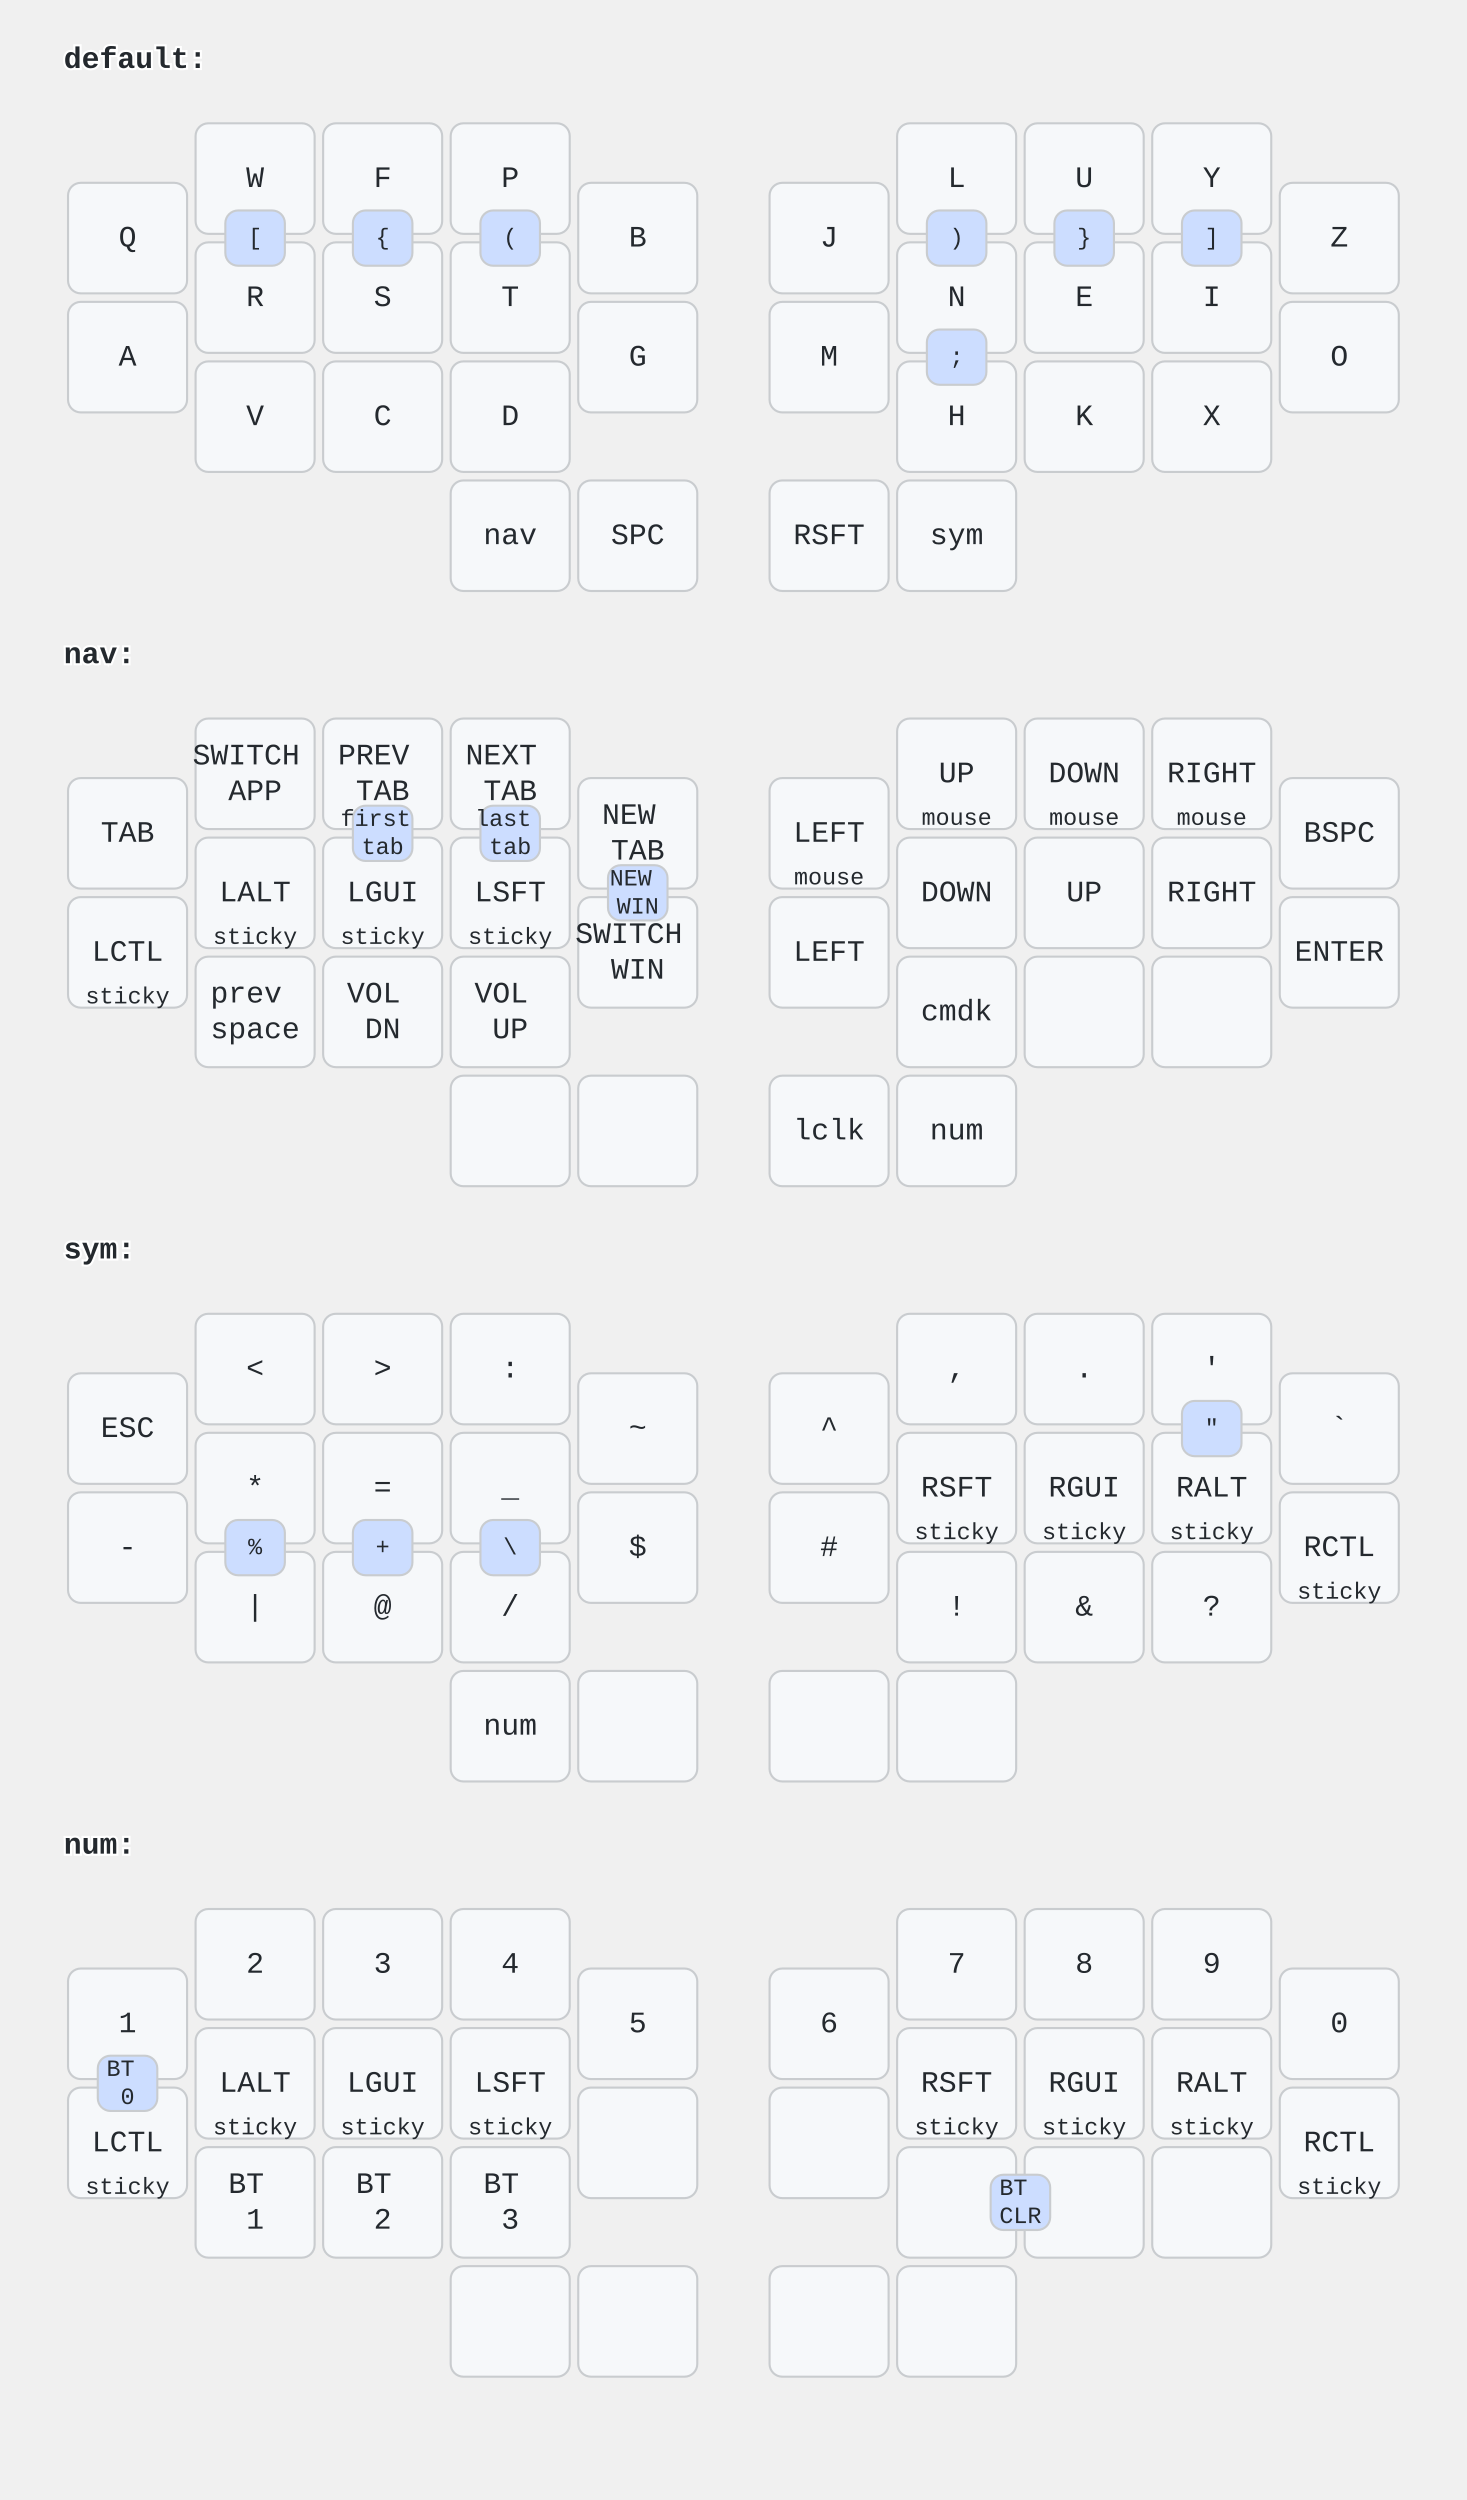
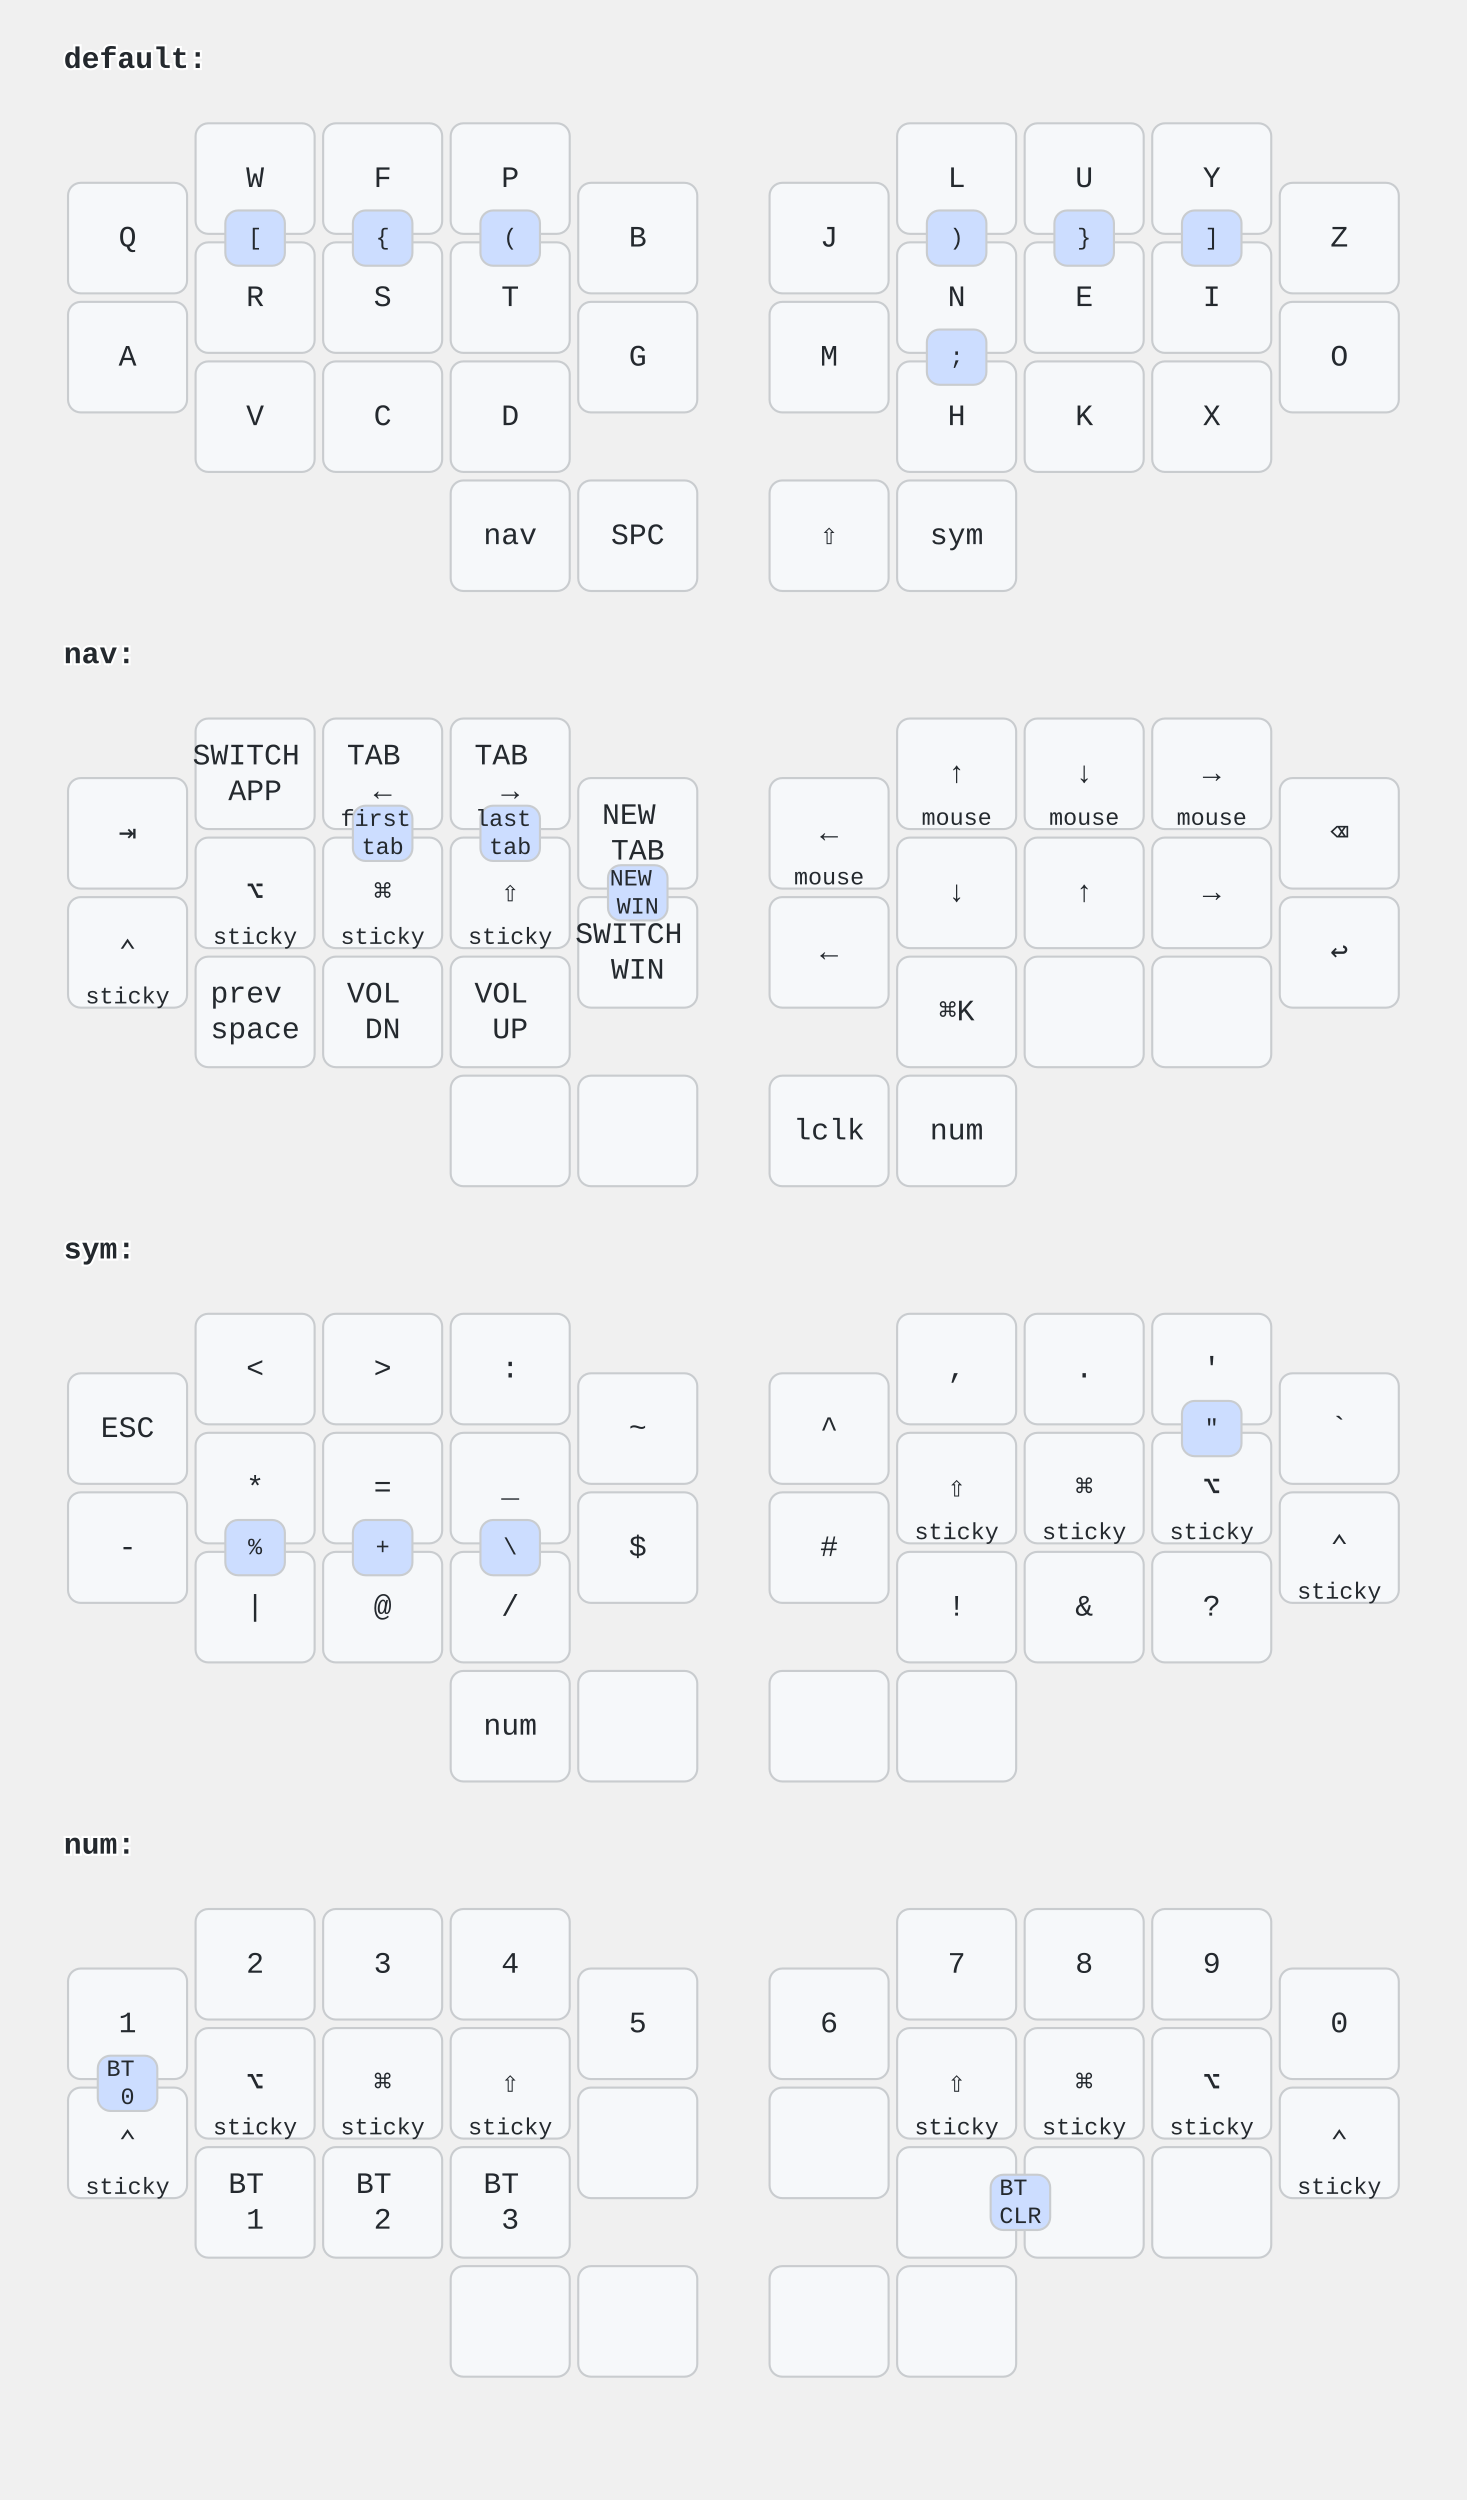
<svg xmlns="http://www.w3.org/2000/svg" width="690.0" height="1176.0" viewBox="0 0 690.0 1176.0">
  <style>/* font and background color specifications */
svg {
    font-family: SFMono-Regular,Consolas,Liberation Mono,Menlo,monospace;
    font-size: 14px;
    font-kerning: normal;
    text-rendering: optimizeLegibility;
    fill: #24292e;
    text-transform: lowercase;
}

/* default key styling */
rect {
    fill: #f6f8fa;
    stroke: #c9cccf;
    stroke-width: 1;
}

/* color accent for combo boxes */
rect.combo {
    fill: #cdf;
}

/* color accent for held keys */
rect.held, rect.combo.held {
    fill: #fdd;
}

/* color accent for ghost (optional) keys */
rect.ghost, rect.combo.ghost {
    fill: #ddd;
}

text {
    text-anchor: middle;
    dominant-baseline: middle;
}

/* styling for layer labels */
text.label {
    font-weight: bold;
    text-anchor: start;
    stroke: white;
    stroke-width: 2;
    paint-order: stroke;
}

/* styling for combo tap, and key hold/shifted label text */
text.combo, text.hold, text.shifted {
    font-size: 11px;
}

text.hold {
    text-anchor: middle;
    dominant-baseline: auto;
}

text.shifted {
    text-anchor: middle;
    dominant-baseline: hanging;
}

/* styling for hold/shifted label text in combo box */
text.combo.hold, text.combo.shifted {
    font-size: 8px;
}

/* styling for combo dendrons */
path {
    stroke-width: 1;
    stroke: gray;
    fill: none;
}
</style>
  <g class="layer-default">
    <text x="30.0" y="28.0" class="label">default:</text>
    <rect rx="6.0" ry="6.0" x="32.0" y="86.0" width="56.0" height="52.0" class="" />
    <text x="60.0" y="112.0" class="tap">Q</text>
    <rect rx="6.0" ry="6.0" x="92.0" y="58.0" width="56.0" height="52.0" class="" />
    <text x="120.0" y="84.0" class="tap">W</text>
    <rect rx="6.0" ry="6.0" x="152.0" y="58.0" width="56.0" height="52.0" class="" />
    <text x="180.0" y="84.0" class="tap">F</text>
    <rect rx="6.0" ry="6.0" x="212.0" y="58.0" width="56.0" height="52.0" class="" />
    <text x="240.0" y="84.0" class="tap">P</text>
    <rect rx="6.0" ry="6.0" x="272.0" y="86.0" width="56.0" height="52.0" class="" />
    <text x="300.0" y="112.0" class="tap">B</text>
    <rect rx="6.0" ry="6.0" x="362.0" y="86.0" width="56.0" height="52.0" class="" />
    <text x="390.0" y="112.0" class="tap">J</text>
    <rect rx="6.0" ry="6.0" x="422.0" y="58.0" width="56.0" height="52.0" class="" />
    <text x="450.0" y="84.0" class="tap">L</text>
    <rect rx="6.0" ry="6.0" x="482.0" y="58.0" width="56.0" height="52.0" class="" />
    <text x="510.0" y="84.0" class="tap">U</text>
    <rect rx="6.0" ry="6.0" x="542.0" y="58.0" width="56.0" height="52.0" class="" />
    <text x="570.0" y="84.0" class="tap">Y</text>
    <rect rx="6.0" ry="6.0" x="602.0" y="86.0" width="56.0" height="52.0" class="" />
    <text x="630.0" y="112.0" class="tap">Z</text>
    <rect rx="6.0" ry="6.0" x="32.0" y="142.0" width="56.0" height="52.0" class="" />
    <text x="60.0" y="168.0" class="tap">A</text>
    <rect rx="6.0" ry="6.0" x="92.0" y="114.0" width="56.0" height="52.0" class="" />
    <text x="120.0" y="140.0" class="tap">R</text>
    <rect rx="6.0" ry="6.0" x="152.0" y="114.0" width="56.0" height="52.0" class="" />
    <text x="180.0" y="140.0" class="tap">S</text>
    <rect rx="6.0" ry="6.0" x="212.0" y="114.0" width="56.0" height="52.0" class="" />
    <text x="240.0" y="140.0" class="tap">T</text>
    <rect rx="6.0" ry="6.0" x="272.0" y="142.0" width="56.0" height="52.0" class="" />
    <text x="300.0" y="168.0" class="tap">G</text>
    <rect rx="6.0" ry="6.0" x="362.0" y="142.0" width="56.0" height="52.0" class="" />
    <text x="390.0" y="168.0" class="tap">M</text>
    <rect rx="6.0" ry="6.0" x="422.0" y="114.0" width="56.0" height="52.0" class="" />
    <text x="450.0" y="140.0" class="tap">N</text>
    <rect rx="6.0" ry="6.0" x="482.0" y="114.0" width="56.0" height="52.0" class="" />
    <text x="510.0" y="140.0" class="tap">E</text>
    <rect rx="6.0" ry="6.0" x="542.0" y="114.0" width="56.0" height="52.0" class="" />
    <text x="570.0" y="140.0" class="tap">I</text>
    <rect rx="6.0" ry="6.0" x="602.0" y="142.0" width="56.0" height="52.0" class="" />
    <text x="630.0" y="168.0" class="tap">O</text>
    <rect rx="6.0" ry="6.0" x="92.0" y="170.0" width="56.0" height="52.0" class="" />
    <text x="120.0" y="196.0" class="tap">V</text>
    <rect rx="6.0" ry="6.0" x="152.0" y="170.0" width="56.0" height="52.0" class="" />
    <text x="180.0" y="196.0" class="tap">C</text>
    <rect rx="6.0" ry="6.0" x="212.0" y="170.0" width="56.0" height="52.0" class="" />
    <text x="240.0" y="196.0" class="tap">D</text>
    <rect rx="6.0" ry="6.0" x="422.0" y="170.0" width="56.0" height="52.0" class="" />
    <text x="450.0" y="196.0" class="tap">H</text>
    <rect rx="6.0" ry="6.0" x="482.0" y="170.0" width="56.0" height="52.0" class="" />
    <text x="510.0" y="196.0" class="tap">K</text>
    <rect rx="6.0" ry="6.0" x="542.0" y="170.0" width="56.0" height="52.0" class="" />
    <text x="570.0" y="196.0" class="tap">X</text>
    <rect rx="6.0" ry="6.0" x="212.0" y="226.0" width="56.0" height="52.0" class="" />
    <text x="240.0" y="252.0" class="tap">nav</text>
    <rect rx="6.0" ry="6.0" x="272.0" y="226.0" width="56.0" height="52.0" class="" />
    <text x="300.0" y="252.0" class="tap">SPC</text>
    <rect rx="6.0" ry="6.0" x="362.0" y="226.0" width="56.0" height="52.0" class="" />
-     <text x="390.0" y="252.0" class="tap">RSFT</text>
+     <text x="390.0" y="252.0" class="tap">⇧</text>
    <rect rx="6.0" ry="6.0" x="422.0" y="226.0" width="56.0" height="52.0" class="" />
    <text x="450.0" y="252.0" class="tap">sym</text>
    <rect rx="6.0" ry="6.0" x="436.0" y="155.0" width="28.0" height="26.0" class="combo" />
    <text x="450.0" y="168.0" class="combo">;</text>
    <rect rx="6.0" ry="6.0" x="106.0" y="99.0" width="28.0" height="26.0" class="combo" />
    <text x="120.0" y="112.0" class="combo">[</text>
    <rect rx="6.0" ry="6.0" x="166.0" y="99.0" width="28.0" height="26.0" class="combo" />
    <text x="180.0" y="112.0" class="combo">{</text>
    <rect rx="6.0" ry="6.0" x="226.0" y="99.0" width="28.0" height="26.0" class="combo" />
    <text x="240.0" y="112.0" class="combo">(</text>
    <rect rx="6.0" ry="6.0" x="556.0" y="99.0" width="28.0" height="26.0" class="combo" />
    <text x="570.0" y="112.0" class="combo">]</text>
    <rect rx="6.0" ry="6.0" x="496.0" y="99.0" width="28.0" height="26.0" class="combo" />
    <text x="510.0" y="112.0" class="combo">}</text>
    <rect rx="6.0" ry="6.0" x="436.0" y="99.0" width="28.0" height="26.0" class="combo" />
    <text x="450.0" y="112.0" class="combo">)</text>
  </g>
  <g class="layer-nav">
    <text x="30.0" y="308.0" class="label">nav:</text>
    <rect rx="6.0" ry="6.0" x="32.0" y="366.0" width="56.0" height="52.0" class="" />
-     <text x="60.0" y="392.0" class="tap">TAB</text>
+     <text x="60.0" y="392.0" class="tap">⇥</text>
    <rect rx="6.0" ry="6.0" x="92.0" y="338.0" width="56.0" height="52.0" class="" />
    <text x="120.0" y="364.0" class="tap">
      <tspan x="120.0" dy="-0.6em">SWITCH</tspan>
      <tspan x="120.0" dy="1.2em">APP</tspan>
    </text>
    <rect rx="6.0" ry="6.0" x="152.0" y="338.0" width="56.0" height="52.0" class="" />
    <text x="180.0" y="364.0" class="tap">
-       <tspan x="180.0" dy="-0.6em">PREV</tspan>
-       <tspan x="180.0" dy="1.2em">TAB</tspan>
+       <tspan x="180.0" dy="-0.6em">TAB</tspan>
+       <tspan x="180.0" dy="1.2em">←</tspan>
    </text>
    <rect rx="6.0" ry="6.0" x="212.0" y="338.0" width="56.0" height="52.0" class="" />
    <text x="240.0" y="364.0" class="tap">
-       <tspan x="240.0" dy="-0.6em">NEXT</tspan>
-       <tspan x="240.0" dy="1.2em">TAB</tspan>
+       <tspan x="240.0" dy="-0.6em">TAB</tspan>
+       <tspan x="240.0" dy="1.2em">→</tspan>
    </text>
    <rect rx="6.0" ry="6.0" x="272.0" y="366.0" width="56.0" height="52.0" class="" />
    <text x="300.0" y="392.0" class="tap">
      <tspan x="300.0" dy="-0.6em">NEW</tspan>
      <tspan x="300.0" dy="1.2em">TAB</tspan>
    </text>
    <rect rx="6.0" ry="6.0" x="362.0" y="366.0" width="56.0" height="52.0" class="" />
-     <text x="390.0" y="392.0" class="tap">LEFT</text>
+     <text x="390.0" y="392.0" class="tap">←</text>
    <text x="390.0" y="416.0" class="hold">mouse</text>
    <rect rx="6.0" ry="6.0" x="422.0" y="338.0" width="56.0" height="52.0" class="" />
-     <text x="450.0" y="364.0" class="tap">UP</text>
+     <text x="450.0" y="364.0" class="tap">↑</text>
    <text x="450.0" y="388.0" class="hold">mouse</text>
    <rect rx="6.0" ry="6.0" x="482.0" y="338.0" width="56.0" height="52.0" class="" />
-     <text x="510.0" y="364.0" class="tap">DOWN</text>
+     <text x="510.0" y="364.0" class="tap">↓</text>
    <text x="510.0" y="388.0" class="hold">mouse</text>
    <rect rx="6.0" ry="6.0" x="542.0" y="338.0" width="56.0" height="52.0" class="" />
-     <text x="570.0" y="364.0" class="tap">RIGHT</text>
+     <text x="570.0" y="364.0" class="tap">→</text>
    <text x="570.0" y="388.0" class="hold">mouse</text>
    <rect rx="6.0" ry="6.0" x="602.0" y="366.0" width="56.0" height="52.0" class="" />
-     <text x="630.0" y="392.0" class="tap">BSPC</text>
+     <text x="630.0" y="392.0" class="tap">⌫</text>
    <rect rx="6.0" ry="6.0" x="32.0" y="422.0" width="56.0" height="52.0" class="" />
-     <text x="60.0" y="448.0" class="tap">LCTL</text>
+     <text x="60.0" y="448.0" class="tap">⌃</text>
    <text x="60.0" y="472.0" class="hold">sticky</text>
    <rect rx="6.0" ry="6.0" x="92.0" y="394.0" width="56.0" height="52.0" class="" />
-     <text x="120.0" y="420.0" class="tap">LALT</text>
+     <text x="120.0" y="420.0" class="tap">⌥</text>
    <text x="120.0" y="444.0" class="hold">sticky</text>
    <rect rx="6.0" ry="6.0" x="152.0" y="394.0" width="56.0" height="52.0" class="" />
-     <text x="180.0" y="420.0" class="tap">LGUI</text>
+     <text x="180.0" y="420.0" class="tap">⌘</text>
    <text x="180.0" y="444.0" class="hold">sticky</text>
    <rect rx="6.0" ry="6.0" x="212.0" y="394.0" width="56.0" height="52.0" class="" />
-     <text x="240.0" y="420.0" class="tap">LSFT</text>
+     <text x="240.0" y="420.0" class="tap">⇧</text>
    <text x="240.0" y="444.0" class="hold">sticky</text>
    <rect rx="6.0" ry="6.0" x="272.0" y="422.0" width="56.0" height="52.0" class="" />
    <text x="300.0" y="448.0" class="tap">
      <tspan x="300.0" dy="-0.6em">SWITCH</tspan>
      <tspan x="300.0" dy="1.2em">WIN</tspan>
    </text>
    <rect rx="6.0" ry="6.0" x="362.0" y="422.0" width="56.0" height="52.0" class="" />
-     <text x="390.0" y="448.0" class="tap">LEFT</text>
+     <text x="390.0" y="448.0" class="tap">←</text>
    <rect rx="6.0" ry="6.0" x="422.0" y="394.0" width="56.0" height="52.0" class="" />
-     <text x="450.0" y="420.0" class="tap">DOWN</text>
+     <text x="450.0" y="420.0" class="tap">↓</text>
    <rect rx="6.0" ry="6.0" x="482.0" y="394.0" width="56.0" height="52.0" class="" />
-     <text x="510.0" y="420.0" class="tap">UP</text>
+     <text x="510.0" y="420.0" class="tap">↑</text>
    <rect rx="6.0" ry="6.0" x="542.0" y="394.0" width="56.0" height="52.0" class="" />
-     <text x="570.0" y="420.0" class="tap">RIGHT</text>
+     <text x="570.0" y="420.0" class="tap">→</text>
    <rect rx="6.0" ry="6.0" x="602.0" y="422.0" width="56.0" height="52.0" class="" />
-     <text x="630.0" y="448.0" class="tap">ENTER</text>
+     <text x="630.0" y="448.0" class="tap">↩</text>
    <rect rx="6.0" ry="6.0" x="92.0" y="450.0" width="56.0" height="52.0" class="" />
    <text x="120.0" y="476.0" class="tap">
      <tspan x="120.0" dy="-0.6em">prev</tspan>
      <tspan x="120.0" dy="1.2em">space</tspan>
    </text>
    <rect rx="6.0" ry="6.0" x="152.0" y="450.0" width="56.0" height="52.0" class="" />
    <text x="180.0" y="476.0" class="tap">
      <tspan x="180.0" dy="-0.6em">VOL</tspan>
      <tspan x="180.0" dy="1.2em">DN</tspan>
    </text>
    <rect rx="6.0" ry="6.0" x="212.0" y="450.0" width="56.0" height="52.0" class="" />
    <text x="240.0" y="476.0" class="tap">
      <tspan x="240.0" dy="-0.6em">VOL</tspan>
      <tspan x="240.0" dy="1.2em">UP</tspan>
    </text>
    <rect rx="6.0" ry="6.0" x="422.0" y="450.0" width="56.0" height="52.0" class="" />
-     <text x="450.0" y="476.0" class="tap">cmdk</text>
+     <text x="450.0" y="476.0" class="tap">⌘K</text>
    <rect rx="6.0" ry="6.0" x="482.0" y="450.0" width="56.0" height="52.0" class="" />
    <rect rx="6.0" ry="6.0" x="542.0" y="450.0" width="56.0" height="52.0" class="" />
    <rect rx="6.0" ry="6.0" x="212.0" y="506.0" width="56.0" height="52.0" class="" />
    <rect rx="6.0" ry="6.0" x="272.0" y="506.0" width="56.0" height="52.0" class="" />
    <rect rx="6.0" ry="6.0" x="362.0" y="506.0" width="56.0" height="52.0" class="" />
    <text x="390.0" y="532.0" class="tap">lclk</text>
    <rect rx="6.0" ry="6.0" x="422.0" y="506.0" width="56.0" height="52.0" class="" />
    <text x="450.0" y="532.0" class="tap">num</text>
    <rect rx="6.0" ry="6.0" x="166.0" y="379.0" width="28.0" height="26.0" class="combo" />
    <text x="180.0" y="392.0" class="combo">
      <tspan x="180.0" dy="-0.6em">first</tspan>
      <tspan x="180.0" dy="1.2em">tab</tspan>
    </text>
    <rect rx="6.0" ry="6.0" x="226.0" y="379.0" width="28.0" height="26.0" class="combo" />
    <text x="240.0" y="392.0" class="combo">
      <tspan x="240.0" dy="-0.6em">last</tspan>
      <tspan x="240.0" dy="1.2em">tab</tspan>
    </text>
    <rect rx="6.0" ry="6.0" x="286.0" y="407.0" width="28.0" height="26.0" class="combo" />
    <text x="300.0" y="420.0" class="combo">
      <tspan x="300.0" dy="-0.6em">NEW</tspan>
      <tspan x="300.0" dy="1.2em">WIN</tspan>
    </text>
  </g>
  <g class="layer-sym">
    <text x="30.0" y="588.0" class="label">sym:</text>
    <rect rx="6.0" ry="6.0" x="32.0" y="646.0" width="56.0" height="52.0" class="" />
    <text x="60.0" y="672.0" class="tap">ESC</text>
    <rect rx="6.0" ry="6.0" x="92.0" y="618.0" width="56.0" height="52.0" class="" />
    <text x="120.0" y="644.0" class="tap">&lt;</text>
    <rect rx="6.0" ry="6.0" x="152.0" y="618.0" width="56.0" height="52.0" class="" />
    <text x="180.0" y="644.0" class="tap">&gt;</text>
    <rect rx="6.0" ry="6.0" x="212.0" y="618.0" width="56.0" height="52.0" class="" />
    <text x="240.0" y="644.0" class="tap">:</text>
    <rect rx="6.0" ry="6.0" x="272.0" y="646.0" width="56.0" height="52.0" class="" />
    <text x="300.0" y="672.0" class="tap">~</text>
    <rect rx="6.0" ry="6.0" x="362.0" y="646.0" width="56.0" height="52.0" class="" />
    <text x="390.0" y="672.0" class="tap">^</text>
    <rect rx="6.0" ry="6.0" x="422.0" y="618.0" width="56.0" height="52.0" class="" />
    <text x="450.0" y="644.0" class="tap">,</text>
    <rect rx="6.0" ry="6.0" x="482.0" y="618.0" width="56.0" height="52.0" class="" />
    <text x="510.0" y="644.0" class="tap">.</text>
    <rect rx="6.0" ry="6.0" x="542.0" y="618.0" width="56.0" height="52.0" class="" />
    <text x="570.0" y="644.0" class="tap">'</text>
    <rect rx="6.0" ry="6.0" x="602.0" y="646.0" width="56.0" height="52.0" class="" />
    <text x="630.0" y="672.0" class="tap">`</text>
    <rect rx="6.0" ry="6.0" x="32.0" y="702.0" width="56.0" height="52.0" class="" />
    <text x="60.0" y="728.0" class="tap">-</text>
    <rect rx="6.0" ry="6.0" x="92.0" y="674.0" width="56.0" height="52.0" class="" />
    <text x="120.0" y="700.0" class="tap">*</text>
    <rect rx="6.0" ry="6.0" x="152.0" y="674.0" width="56.0" height="52.0" class="" />
    <text x="180.0" y="700.0" class="tap">=</text>
    <rect rx="6.0" ry="6.0" x="212.0" y="674.0" width="56.0" height="52.0" class="" />
    <text x="240.0" y="700.0" class="tap">_</text>
    <rect rx="6.0" ry="6.0" x="272.0" y="702.0" width="56.0" height="52.0" class="" />
    <text x="300.0" y="728.0" class="tap">$</text>
    <rect rx="6.0" ry="6.0" x="362.0" y="702.0" width="56.0" height="52.0" class="" />
    <text x="390.0" y="728.0" class="tap">#</text>
    <rect rx="6.0" ry="6.0" x="422.0" y="674.0" width="56.0" height="52.0" class="" />
-     <text x="450.0" y="700.0" class="tap">RSFT</text>
+     <text x="450.0" y="700.0" class="tap">⇧</text>
    <text x="450.0" y="724.0" class="hold">sticky</text>
    <rect rx="6.0" ry="6.0" x="482.0" y="674.0" width="56.0" height="52.0" class="" />
-     <text x="510.0" y="700.0" class="tap">RGUI</text>
+     <text x="510.0" y="700.0" class="tap">⌘</text>
    <text x="510.0" y="724.0" class="hold">sticky</text>
    <rect rx="6.0" ry="6.0" x="542.0" y="674.0" width="56.0" height="52.0" class="" />
-     <text x="570.0" y="700.0" class="tap">RALT</text>
+     <text x="570.0" y="700.0" class="tap">⌥</text>
    <text x="570.0" y="724.0" class="hold">sticky</text>
    <rect rx="6.0" ry="6.0" x="602.0" y="702.0" width="56.0" height="52.0" class="" />
-     <text x="630.0" y="728.0" class="tap">RCTL</text>
+     <text x="630.0" y="728.0" class="tap">⌃</text>
    <text x="630.0" y="752.0" class="hold">sticky</text>
    <rect rx="6.0" ry="6.0" x="92.0" y="730.0" width="56.0" height="52.0" class="" />
    <text x="120.0" y="756.0" class="tap">|</text>
    <rect rx="6.0" ry="6.0" x="152.0" y="730.0" width="56.0" height="52.0" class="" />
    <text x="180.0" y="756.0" class="tap">@</text>
    <rect rx="6.0" ry="6.0" x="212.0" y="730.0" width="56.0" height="52.0" class="" />
    <text x="240.0" y="756.0" class="tap">/</text>
    <rect rx="6.0" ry="6.0" x="422.0" y="730.0" width="56.0" height="52.0" class="" />
    <text x="450.0" y="756.0" class="tap">!</text>
    <rect rx="6.0" ry="6.0" x="482.0" y="730.0" width="56.0" height="52.0" class="" />
    <text x="510.0" y="756.0" class="tap">&amp;</text>
    <rect rx="6.0" ry="6.0" x="542.0" y="730.0" width="56.0" height="52.0" class="" />
    <text x="570.0" y="756.0" class="tap">?</text>
    <rect rx="6.0" ry="6.0" x="212.0" y="786.0" width="56.0" height="52.0" class="" />
    <text x="240.0" y="812.0" class="tap">num</text>
    <rect rx="6.0" ry="6.0" x="272.0" y="786.0" width="56.0" height="52.0" class="" />
    <rect rx="6.0" ry="6.0" x="362.0" y="786.0" width="56.0" height="52.0" class="" />
    <rect rx="6.0" ry="6.0" x="422.0" y="786.0" width="56.0" height="52.0" class="" />
    <rect rx="6.0" ry="6.0" x="556.0" y="659.0" width="28.0" height="26.0" class="combo" />
    <text x="570.0" y="672.0" class="combo">"</text>
    <rect rx="6.0" ry="6.0" x="166.0" y="715.0" width="28.0" height="26.0" class="combo" />
    <text x="180.0" y="728.0" class="combo">+</text>
    <rect rx="6.0" ry="6.0" x="226.0" y="715.0" width="28.0" height="26.0" class="combo" />
    <text x="240.0" y="728.0" class="combo">\</text>
    <rect rx="6.0" ry="6.0" x="106.0" y="715.0" width="28.0" height="26.0" class="combo" />
    <text x="120.0" y="728.0" class="combo">%</text>
  </g>
  <g class="layer-num">
    <text x="30.0" y="868.0" class="label">num:</text>
    <rect rx="6.0" ry="6.0" x="32.0" y="926.0" width="56.0" height="52.0" class="" />
    <text x="60.0" y="952.0" class="tap">1</text>
    <rect rx="6.0" ry="6.0" x="92.0" y="898.0" width="56.0" height="52.0" class="" />
    <text x="120.0" y="924.0" class="tap">2</text>
    <rect rx="6.0" ry="6.0" x="152.0" y="898.0" width="56.0" height="52.0" class="" />
    <text x="180.0" y="924.0" class="tap">3</text>
    <rect rx="6.0" ry="6.0" x="212.0" y="898.0" width="56.0" height="52.0" class="" />
    <text x="240.0" y="924.0" class="tap">4</text>
    <rect rx="6.0" ry="6.0" x="272.0" y="926.0" width="56.0" height="52.0" class="" />
    <text x="300.0" y="952.0" class="tap">5</text>
    <rect rx="6.0" ry="6.0" x="362.0" y="926.0" width="56.0" height="52.0" class="" />
    <text x="390.0" y="952.0" class="tap">6</text>
    <rect rx="6.0" ry="6.0" x="422.0" y="898.0" width="56.0" height="52.0" class="" />
    <text x="450.0" y="924.0" class="tap">7</text>
    <rect rx="6.0" ry="6.0" x="482.0" y="898.0" width="56.0" height="52.0" class="" />
    <text x="510.0" y="924.0" class="tap">8</text>
    <rect rx="6.0" ry="6.0" x="542.0" y="898.0" width="56.0" height="52.0" class="" />
    <text x="570.0" y="924.0" class="tap">9</text>
    <rect rx="6.0" ry="6.0" x="602.0" y="926.0" width="56.0" height="52.0" class="" />
    <text x="630.0" y="952.0" class="tap">0</text>
    <rect rx="6.0" ry="6.0" x="32.0" y="982.0" width="56.0" height="52.0" class="" />
-     <text x="60.0" y="1008.0" class="tap">LCTL</text>
+     <text x="60.0" y="1008.0" class="tap">⌃</text>
    <text x="60.0" y="1032.0" class="hold">sticky</text>
    <rect rx="6.0" ry="6.0" x="92.0" y="954.0" width="56.0" height="52.0" class="" />
-     <text x="120.0" y="980.0" class="tap">LALT</text>
+     <text x="120.0" y="980.0" class="tap">⌥</text>
    <text x="120.0" y="1004.0" class="hold">sticky</text>
    <rect rx="6.0" ry="6.0" x="152.0" y="954.0" width="56.0" height="52.0" class="" />
-     <text x="180.0" y="980.0" class="tap">LGUI</text>
+     <text x="180.0" y="980.0" class="tap">⌘</text>
    <text x="180.0" y="1004.0" class="hold">sticky</text>
    <rect rx="6.0" ry="6.0" x="212.0" y="954.0" width="56.0" height="52.0" class="" />
-     <text x="240.0" y="980.0" class="tap">LSFT</text>
+     <text x="240.0" y="980.0" class="tap">⇧</text>
    <text x="240.0" y="1004.0" class="hold">sticky</text>
    <rect rx="6.0" ry="6.0" x="272.0" y="982.0" width="56.0" height="52.0" class="" />
    <rect rx="6.0" ry="6.0" x="362.0" y="982.0" width="56.0" height="52.0" class="" />
    <rect rx="6.0" ry="6.0" x="422.0" y="954.0" width="56.0" height="52.0" class="" />
-     <text x="450.0" y="980.0" class="tap">RSFT</text>
+     <text x="450.0" y="980.0" class="tap">⇧</text>
    <text x="450.0" y="1004.0" class="hold">sticky</text>
    <rect rx="6.0" ry="6.0" x="482.0" y="954.0" width="56.0" height="52.0" class="" />
-     <text x="510.0" y="980.0" class="tap">RGUI</text>
+     <text x="510.0" y="980.0" class="tap">⌘</text>
    <text x="510.0" y="1004.0" class="hold">sticky</text>
    <rect rx="6.0" ry="6.0" x="542.0" y="954.0" width="56.0" height="52.0" class="" />
-     <text x="570.0" y="980.0" class="tap">RALT</text>
+     <text x="570.0" y="980.0" class="tap">⌥</text>
    <text x="570.0" y="1004.0" class="hold">sticky</text>
    <rect rx="6.0" ry="6.0" x="602.0" y="982.0" width="56.0" height="52.0" class="" />
-     <text x="630.0" y="1008.0" class="tap">RCTL</text>
+     <text x="630.0" y="1008.0" class="tap">⌃</text>
    <text x="630.0" y="1032.0" class="hold">sticky</text>
    <rect rx="6.0" ry="6.0" x="92.0" y="1010.0" width="56.0" height="52.0" class="" />
    <text x="120.0" y="1036.0" class="tap">
      <tspan x="120.0" dy="-0.6em">BT</tspan>
      <tspan x="120.0" dy="1.2em">1</tspan>
    </text>
    <rect rx="6.0" ry="6.0" x="152.0" y="1010.0" width="56.0" height="52.0" class="" />
    <text x="180.0" y="1036.0" class="tap">
      <tspan x="180.0" dy="-0.6em">BT</tspan>
      <tspan x="180.0" dy="1.2em">2</tspan>
    </text>
    <rect rx="6.0" ry="6.0" x="212.0" y="1010.0" width="56.0" height="52.0" class="" />
    <text x="240.0" y="1036.0" class="tap">
      <tspan x="240.0" dy="-0.6em">BT</tspan>
      <tspan x="240.0" dy="1.2em">3</tspan>
    </text>
    <rect rx="6.0" ry="6.0" x="422.0" y="1010.0" width="56.0" height="52.0" class="" />
    <rect rx="6.0" ry="6.0" x="482.0" y="1010.0" width="56.0" height="52.0" class="" />
    <rect rx="6.0" ry="6.0" x="542.0" y="1010.0" width="56.0" height="52.0" class="" />
    <rect rx="6.0" ry="6.0" x="212.0" y="1066.0" width="56.0" height="52.0" class="" />
    <rect rx="6.0" ry="6.0" x="272.0" y="1066.0" width="56.0" height="52.0" class="" />
    <rect rx="6.0" ry="6.0" x="362.0" y="1066.0" width="56.0" height="52.0" class="" />
    <rect rx="6.0" ry="6.0" x="422.0" y="1066.0" width="56.0" height="52.0" class="" />
    <rect rx="6.0" ry="6.0" x="46.0" y="967.0" width="28.0" height="26.0" class="combo" />
    <text x="60.0" y="980.0" class="combo">
      <tspan x="60.0" dy="-0.6em">BT</tspan>
      <tspan x="60.0" dy="1.2em">0</tspan>
    </text>
    <rect rx="6.0" ry="6.0" x="466.0" y="1023.0" width="28.0" height="26.0" class="combo" />
    <text x="480.0" y="1036.0" class="combo">
      <tspan x="480.0" dy="-0.6em">BT</tspan>
      <tspan x="480.0" dy="1.2em">CLR</tspan>
    </text>
  </g>
</svg>
